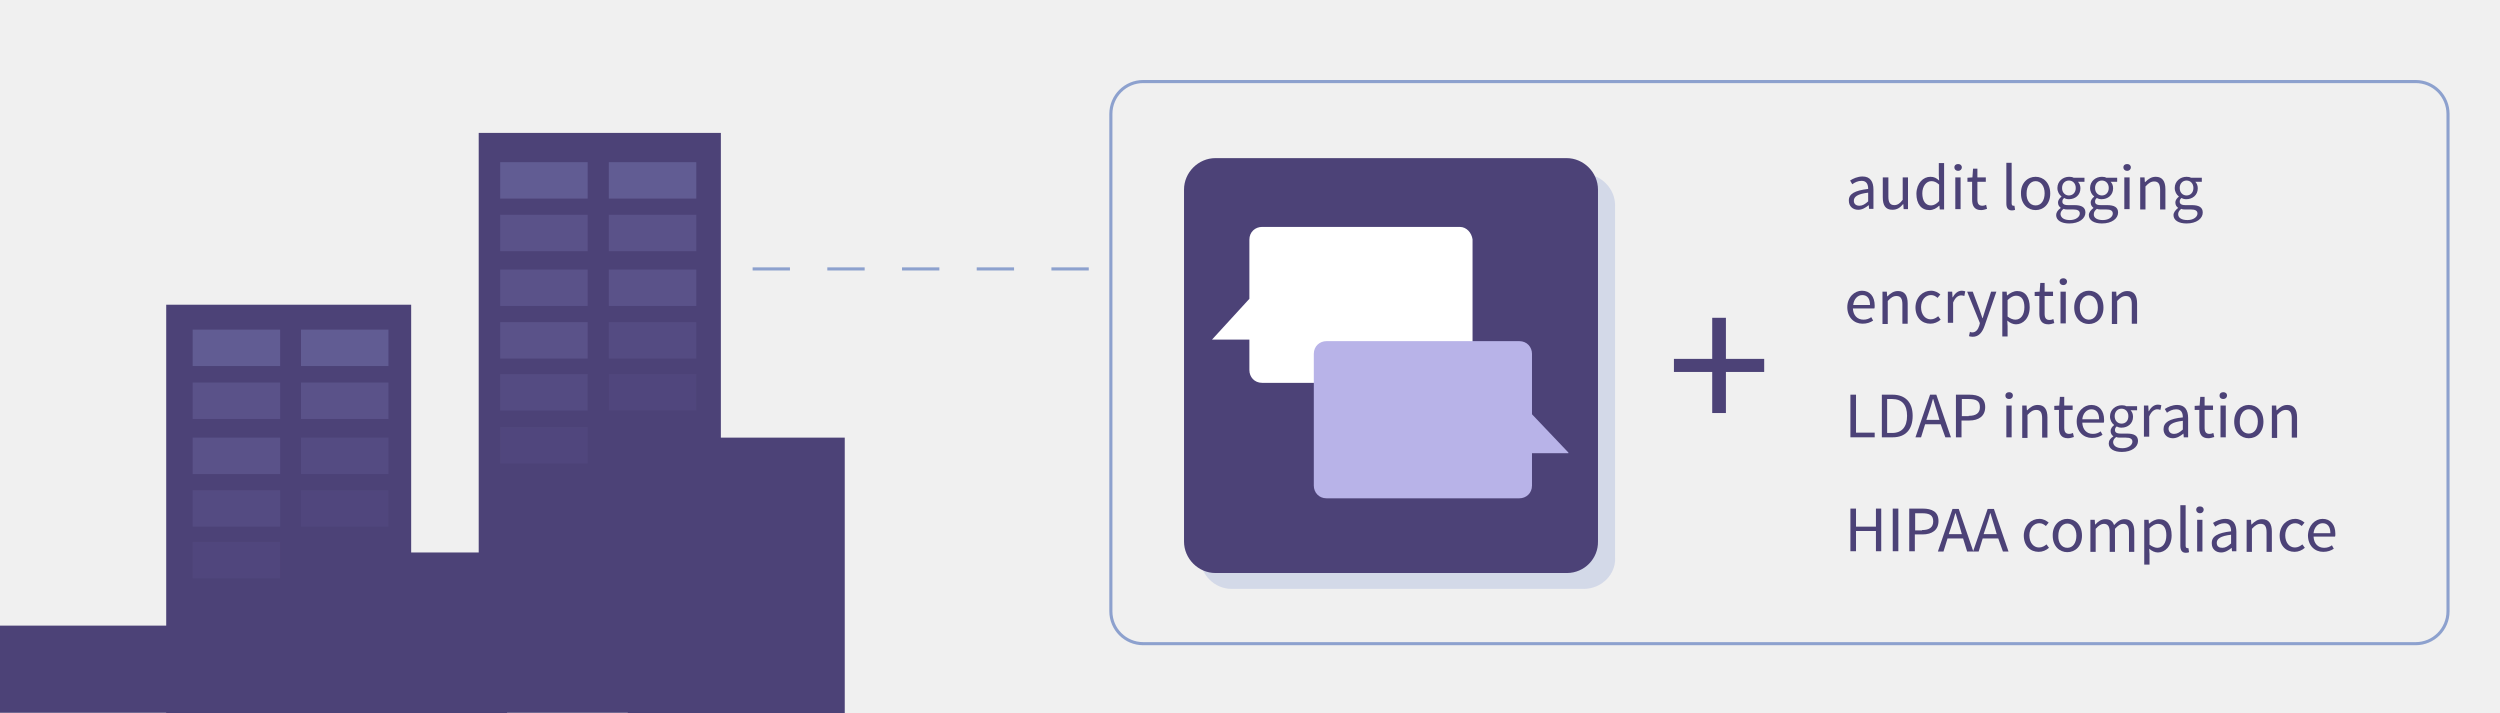
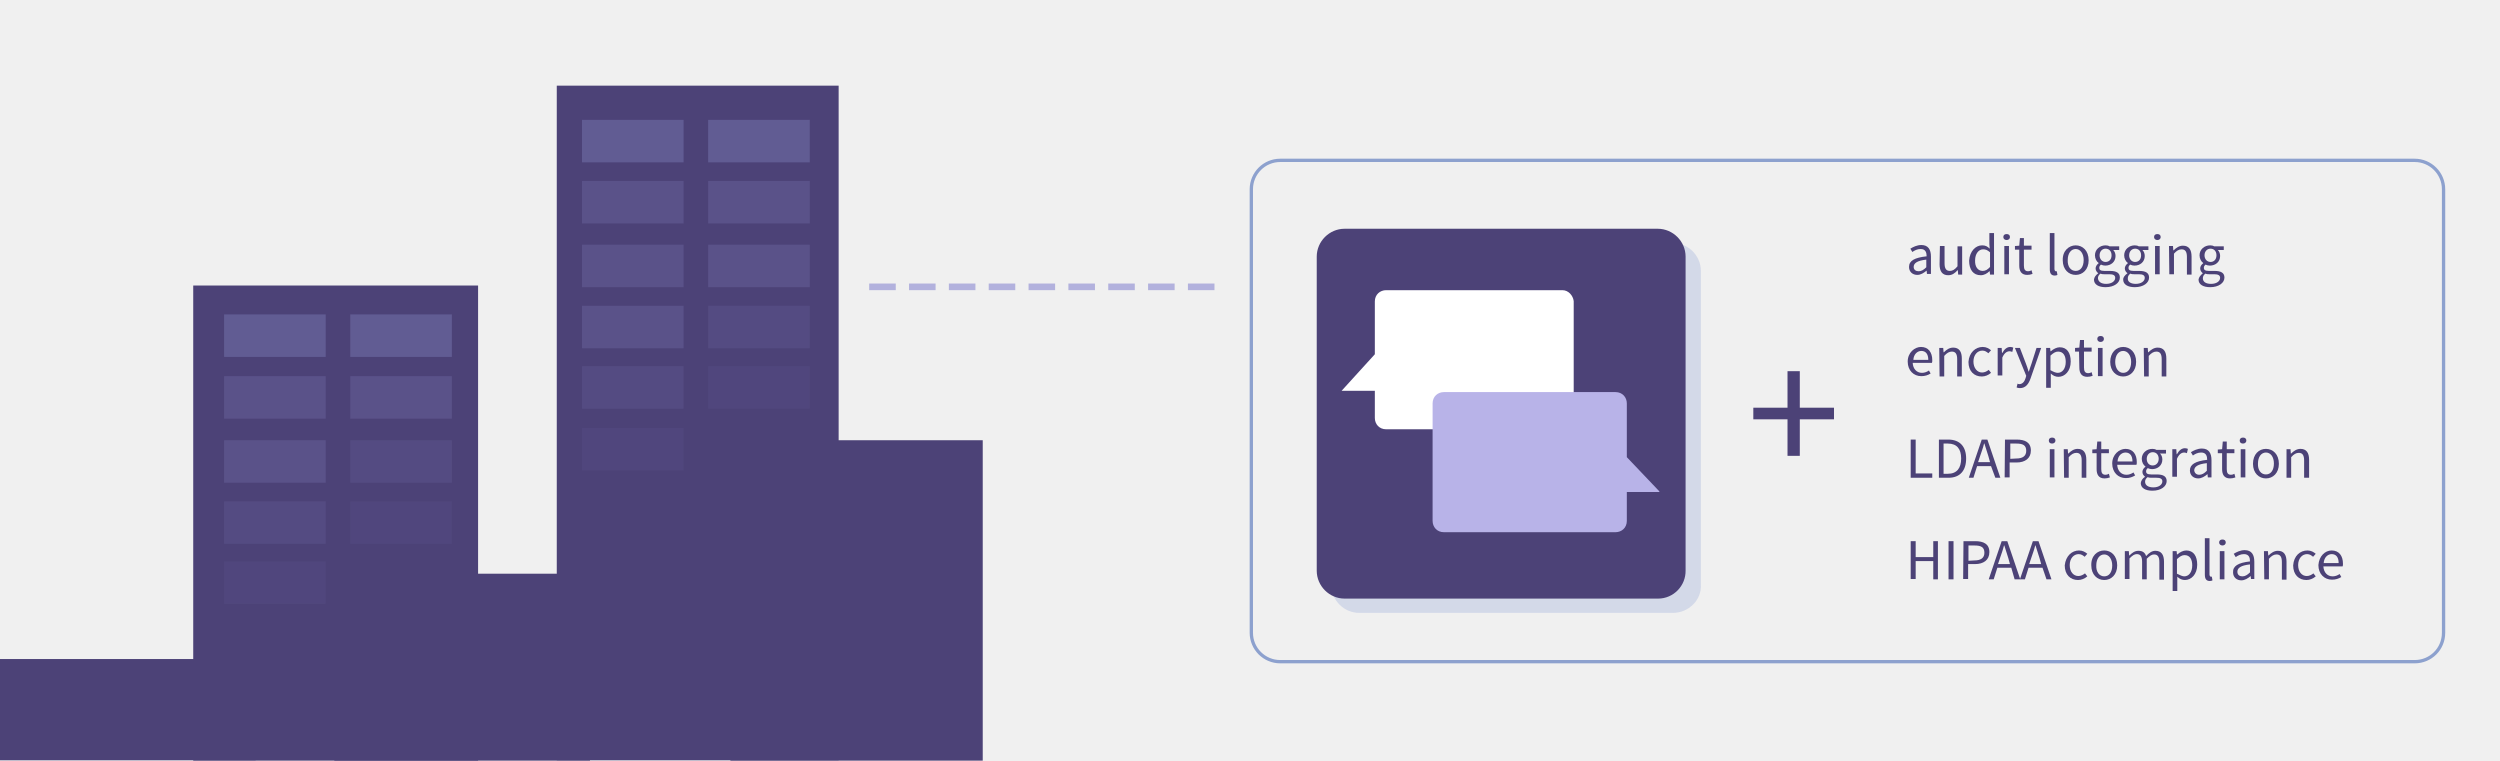
- <svg xmlns="http://www.w3.org/2000/svg" version="1.1" id="Layer_1" x="0px" y="0px" viewBox="0 0 803.2 229" style="enable-background:new 0 0 803.2 229;" xml:space="preserve">
+ <svg xmlns="http://www.w3.org/2000/svg" version="1.1" id="Layer_1" x="0px" y="0px" viewBox="0 0 753 229" style="enable-background:new 0 0 753 229;" xml:space="preserve">
  <style type="text/css">
	.st0{fill:none;stroke:#8DA1CE;stroke-miterlimit:10;}
	.st1{fill:#4C4277;}
	.st2{fill:#615C93;}
	.st3{fill:#5A5289;}
	.st4{opacity:0.6;fill:#5A5289;enable-background:new    ;}
	.st5{opacity:0.3;fill:#5A5289;enable-background:new    ;}
- 	.st6{fill:none;stroke:#8DA1CE;stroke-miterlimit:10;stroke-dasharray:12,12;}
+ 	.st6{fill:none;stroke:#B2B1DD;stroke-width:2;stroke-linecap:square;stroke-miterlimit:10;stroke-dasharray:6;}
	.st7{opacity:0.4;fill:#A8B6DD;enable-background:new    ;}
	.st8{fill:#FFFFFF;}
	.st9{fill:#B8B3E8;}
</style>
-   <path class="st0" d="M776.1,206.8H367.3c-5.8,0-10.4-4.7-10.4-10.4V36.6c0-5.8,4.7-10.4,10.4-10.4h408.8c5.8,0,10.4,4.7,10.4,10.4  v159.8C786.5,202.2,781.8,206.8,776.1,206.8z" />
-   <rect x="92.3" y="177.5" class="st1" width="70.6" height="51.6" />
-   <rect y="201" class="st1" width="70.6" height="28" />
-   <rect x="53.4" y="97.9" class="st1" width="78.7" height="131.2" />
-   <rect x="153.8" y="42.7" class="st1" width="77.8" height="186.3" />
-   <rect x="201.7" y="140.6" class="st1" width="69.7" height="88.5" />
-   <rect x="160.7" y="52.1" class="st2" width="28.1" height="11.7" />
-   <rect x="195.6" y="52.1" class="st2" width="28.1" height="11.7" />
-   <rect x="160.7" y="69" class="st3" width="28.1" height="11.7" />
-   <rect x="195.6" y="69" class="st3" width="28.1" height="11.7" />
-   <rect x="61.9" y="105.9" class="st2" width="28.1" height="11.7" />
-   <rect x="96.7" y="105.9" class="st2" width="28.1" height="11.7" />
-   <rect x="61.9" y="122.9" class="st3" width="28.1" height="11.7" />
-   <rect x="96.7" y="122.9" class="st3" width="28.1" height="11.7" />
-   <rect x="61.9" y="140.6" class="st3" width="28.1" height="11.7" />
-   <rect x="96.7" y="140.6" class="st4" width="28.1" height="11.7" />
-   <rect x="96.7" y="157.5" class="st5" width="28.1" height="11.7" />
-   <rect x="61.9" y="157.5" class="st4" width="28.1" height="11.7" />
-   <rect x="61.9" y="174.1" class="st5" width="28.1" height="11.7" />
-   <rect x="160.7" y="86.6" class="st3" width="28.1" height="11.7" />
-   <rect x="195.6" y="86.6" class="st3" width="28.1" height="11.7" />
-   <rect x="160.7" y="103.5" class="st3" width="28.1" height="11.7" />
-   <rect x="195.6" y="103.5" class="st4" width="28.1" height="11.7" />
-   <rect x="195.6" y="120.2" class="st5" width="28.1" height="11.7" />
-   <rect x="160.7" y="120.2" class="st4" width="28.1" height="11.7" />
-   <rect x="160.7" y="137.2" class="st5" width="28.1" height="11.7" />
-   <line class="st6" x1="241.8" y1="86.4" x2="359" y2="86.4" />
-   <path class="st7" d="M508.8,189.2H395.7c-5.5,0-10.1-4.6-10.1-10.1V66c0-5.5,4.6-10.1,10.1-10.1h113.1c5.5,0,10.1,4.6,10.1,10.1  v113.1C519.2,184.6,514.5,189.2,508.8,189.2z" />
-   <path class="st1" d="M503.4,184.1H390.5c-5.5,0-10.1-4.6-10.1-10.1V60.9c0-5.5,4.6-10.1,10.1-10.1h112.8c5.5,0,10.1,4.6,10.1,10.1  V174C513.5,179.4,509.1,184.1,503.4,184.1z" />
+   <path class="st0" d="M727.3,199.3H385.6c-4.8,0-8.7-3.9-8.7-8.7V57c0-4.8,3.9-8.7,8.7-8.7h341.7c4.8,0,8.7,3.9,8.7,8.7v133.6  C736,195.5,732.1,199.3,727.3,199.3z" />
+   <rect x="100.7" y="172.8" class="st1" width="77" height="56.3" />
+   <rect y="198.5" class="st1" width="77" height="30.5" />
+   <rect x="58.2" y="86" class="st1" width="85.8" height="143.1" />
+   <rect x="167.7" y="25.8" class="st1" width="84.9" height="203.2" />
+   <rect x="220" y="132.6" class="st1" width="76" height="96.5" />
+   <rect x="175.3" y="36.1" class="st2" width="30.6" height="12.8" />
+   <rect x="213.3" y="36.1" class="st2" width="30.6" height="12.8" />
+   <rect x="175.3" y="54.5" class="st3" width="30.6" height="12.8" />
+   <rect x="213.3" y="54.5" class="st3" width="30.6" height="12.8" />
+   <rect x="67.5" y="94.7" class="st2" width="30.6" height="12.8" />
+   <rect x="105.5" y="94.7" class="st2" width="30.6" height="12.8" />
+   <rect x="67.5" y="113.3" class="st3" width="30.6" height="12.8" />
+   <rect x="105.5" y="113.3" class="st3" width="30.6" height="12.8" />
+   <rect x="67.5" y="132.6" class="st3" width="30.6" height="12.8" />
+   <rect x="105.5" y="132.6" class="st4" width="30.6" height="12.8" />
+   <rect x="105.5" y="151" class="st5" width="30.6" height="12.8" />
+   <rect x="67.5" y="151" class="st4" width="30.6" height="12.8" />
+   <rect x="67.5" y="169.1" class="st5" width="30.6" height="12.8" />
+   <rect x="175.3" y="73.7" class="st3" width="30.6" height="12.8" />
+   <rect x="213.3" y="73.7" class="st3" width="30.6" height="12.8" />
+   <rect x="175.3" y="92.1" class="st3" width="30.6" height="12.8" />
+   <rect x="213.3" y="92.1" class="st4" width="30.6" height="12.8" />
+   <rect x="213.3" y="110.3" class="st5" width="30.6" height="12.8" />
+   <rect x="175.3" y="110.3" class="st4" width="30.6" height="12.8" />
+   <rect x="175.3" y="128.9" class="st5" width="30.6" height="12.8" />
+   <line class="st6" x1="262.8" y1="86.4" x2="365.7" y2="86.4" />
+   <path class="st7" d="M503.9,184.6h-94.5c-4.6,0-8.4-3.8-8.4-8.4V81.6c0-4.6,3.8-8.4,8.4-8.4h94.5c4.6,0,8.4,3.8,8.4,8.4v94.5  C512.6,180.7,508.6,184.6,503.9,184.6z" />
+   <path class="st1" d="M499.4,180.3H405c-4.6,0-8.4-3.8-8.4-8.4V77.3c0-4.6,3.8-8.4,8.4-8.4h94.3c4.6,0,8.4,3.8,8.4,8.4v94.5  C507.8,176.4,504.1,180.3,499.4,180.3z" />
  <g>
-     <path class="st8" d="M469,72.9h-63.5c-2.2,0-4.1,1.6-4.1,4.1V96l-12,13.1h12v9.8c0,2.2,1.6,4.1,4.1,4.1H469c2.2,0,4.1-1.6,4.1-4.1   v-42C472.8,74.8,471.2,72.9,469,72.9z" />
-     <path class="st9" d="M503.9,145.4l-11.7-12.3v-19.4c0-2.2-1.6-4.1-4.1-4.1h-61.9c-2.2,0-4.1,1.6-4.1,4.1V156c0,2.2,1.6,4.1,4.1,4.1   h61.9c2.2,0,4.1-1.6,4.1-4.1v-10.4h11.7V145.4z" />
+     <path class="st8" d="M470.6,87.4h-53.1c-1.8,0-3.4,1.3-3.4,3.4v15.9l-10,11h10v8.2c0,1.8,1.3,3.4,3.4,3.4h53.1   c1.8,0,3.4-1.3,3.4-3.4V90.7C473.8,89,472.4,87.4,470.6,87.4z" />
+     <path class="st9" d="M499.8,148l-9.8-10.3v-16.2c0-1.8-1.3-3.4-3.4-3.4h-51.7c-1.8,0-3.4,1.3-3.4,3.4v35.4c0,1.8,1.3,3.4,3.4,3.4   h51.7c1.8,0,3.4-1.3,3.4-3.4v-8.7h9.8V148z" />
  </g>
  <g>
-     <path class="st1" d="M550.1,119.5h-12.3v-4.2h12.3v-13.2h4.4v13.2h12.3v4.2h-12.3v13.2h-4.4V119.5z" />
+     <path class="st1" d="M538.4,126.3h-10.3v-3.5h10.3v-11h3.7v11h10.3v3.5h-10.3v11h-3.7V126.3z" />
  </g>
  <g>
-     <path class="st1" d="M600.2,60.7c0-1.3-0.4-2.6-2.1-2.6c-1.2,0-2.2,0.5-3,1.1l-0.7-1.2c0.9-0.6,2.4-1.3,4-1.3   c2.5,0,3.5,1.7,3.5,4.2v6.2h-1.4l-0.1-1.2h0c-1,0.8-2.1,1.5-3.4,1.5c-1.7,0-3-1.1-3-2.9C593.9,62.3,595.9,61.2,600.2,60.7z    M597.4,66.1c1,0,1.8-0.5,2.8-1.4v-2.8c-3.4,0.4-4.6,1.3-4.6,2.6C595.6,65.6,596.4,66.1,597.4,66.1z" />
-     <path class="st1" d="M605,57h1.7v6.2c0,1.9,0.6,2.7,1.9,2.7c1,0,1.8-0.5,2.7-1.7V57h1.7v10.2h-1.4l-0.1-1.6h-0.1   c-0.9,1.1-1.9,1.8-3.4,1.8c-2.2,0-3.1-1.4-3.1-4V57z" />
-     <path class="st1" d="M620.2,56.8c1.2,0,1.9,0.4,2.8,1.2l-0.1-1.7v-3.9h1.7v14.9h-1.4l-0.1-1.2h-0.1c-0.8,0.8-1.9,1.4-3.1,1.4   c-2.6,0-4.2-1.9-4.2-5.3C615.8,58.8,617.9,56.8,620.2,56.8z M620.4,66c0.9,0,1.8-0.5,2.6-1.4v-5.3c-0.9-0.8-1.6-1.1-2.5-1.1   c-1.6,0-2.9,1.6-2.9,3.9C617.6,64.5,618.6,66,620.4,66z" />
-     <path class="st1" d="M627.9,53.8c0-0.7,0.5-1.1,1.2-1.1c0.7,0,1.2,0.4,1.2,1.1c0,0.6-0.5,1.1-1.2,1.1   C628.4,54.9,627.9,54.4,627.9,53.8z M628.2,57h1.7v10.2h-1.7V57z" />
-     <path class="st1" d="M633.6,58.4h-1.5v-1.3l1.6-0.1l0.2-2.8h1.4V57h2.7v1.4h-2.7v5.7c0,1.3,0.4,2,1.6,2c0.4,0,0.8-0.1,1.2-0.3   l0.3,1.3c-0.6,0.2-1.3,0.4-1.9,0.4c-2.2,0-2.9-1.4-2.9-3.4V58.4z" />
-     <path class="st1" d="M644.6,52.3h1.7v13c0,0.5,0.2,0.8,0.5,0.8c0.1,0,0.2,0,0.4,0l0.2,1.3c-0.2,0.1-0.5,0.2-1,0.2   c-1.3,0-1.8-0.8-1.8-2.3V52.3z" />
-     <path class="st1" d="M654,56.8c2.5,0,4.7,1.9,4.7,5.4c0,3.4-2.2,5.3-4.7,5.3c-2.5,0-4.7-1.9-4.7-5.3   C649.2,58.7,651.5,56.8,654,56.8z M654,66c1.8,0,2.9-1.6,2.9-3.9c0-2.3-1.2-3.9-2.9-3.9c-1.7,0-2.9,1.6-2.9,3.9   C651,64.4,652.2,66,654,66z" />
-     <path class="st1" d="M662.1,66.8L662.1,66.8c-0.5-0.4-0.9-0.9-0.9-1.7c0-0.9,0.6-1.5,1.1-1.9v-0.1c-0.7-0.5-1.3-1.5-1.3-2.7   c0-2.2,1.8-3.6,3.8-3.6c0.6,0,1.1,0.1,1.4,0.3h3.5v1.3h-2.1c0.5,0.5,0.8,1.2,0.8,2.1c0,2.2-1.7,3.5-3.7,3.5c-0.5,0-1.1-0.1-1.5-0.4   c-0.4,0.3-0.6,0.6-0.6,1.2c0,0.6,0.4,1.1,1.8,1.1h2c2.4,0,3.6,0.7,3.6,2.4c0,1.9-2,3.5-5.2,3.5c-2.5,0-4.2-1-4.2-2.7   C660.6,68.3,661.1,67.5,662.1,66.8z M665,70.7c1.9,0,3.2-1,3.2-2.1c0-0.9-0.7-1.3-2.1-1.3h-1.8c-0.4,0-0.9,0-1.3-0.2   c-0.7,0.5-1,1.1-1,1.7C662.1,70,663.2,70.7,665,70.7z M666.9,60.4c0-1.5-1-2.4-2.2-2.4c-1.2,0-2.2,0.9-2.2,2.4c0,1.5,1,2.4,2.2,2.4   S666.9,61.9,666.9,60.4z" />
-     <path class="st1" d="M672.6,66.8L672.6,66.8c-0.5-0.4-0.9-0.9-0.9-1.7c0-0.9,0.6-1.5,1.1-1.9v-0.1c-0.7-0.5-1.3-1.5-1.3-2.7   c0-2.2,1.8-3.6,3.8-3.6c0.6,0,1.1,0.1,1.4,0.3h3.5v1.3h-2.1c0.5,0.5,0.8,1.2,0.8,2.1c0,2.2-1.7,3.5-3.7,3.5c-0.5,0-1.1-0.1-1.5-0.4   c-0.4,0.3-0.6,0.6-0.6,1.2c0,0.6,0.4,1.1,1.8,1.1h2c2.4,0,3.6,0.7,3.6,2.4c0,1.9-2,3.5-5.2,3.5c-2.5,0-4.2-1-4.2-2.7   C671.1,68.3,671.7,67.5,672.6,66.8z M675.6,70.7c1.9,0,3.2-1,3.2-2.1c0-0.9-0.7-1.3-2.1-1.3H675c-0.4,0-0.9,0-1.3-0.2   c-0.7,0.5-1,1.1-1,1.7C672.6,70,673.8,70.7,675.6,70.7z M677.5,60.4c0-1.5-1-2.4-2.2-2.4c-1.2,0-2.2,0.9-2.2,2.4   c0,1.5,1,2.4,2.2,2.4S677.5,61.9,677.5,60.4z" />
-     <path class="st1" d="M682.2,53.8c0-0.7,0.5-1.1,1.2-1.1c0.7,0,1.2,0.4,1.2,1.1c0,0.6-0.5,1.1-1.2,1.1   C682.7,54.9,682.2,54.4,682.2,53.8z M682.5,57h1.7v10.2h-1.7V57z" />
-     <path class="st1" d="M687.6,57h1.4l0.1,1.5h0.1c1-1,2-1.7,3.4-1.7c2.1,0,3.1,1.4,3.1,4v6.5h-1.7V61c0-1.9-0.6-2.7-1.9-2.7   c-1,0-1.8,0.5-2.8,1.6v7.4h-1.7V57z" />
-     <path class="st1" d="M699.8,66.8L699.8,66.8c-0.5-0.4-0.9-0.9-0.9-1.7c0-0.9,0.6-1.5,1.1-1.9v-0.1c-0.7-0.5-1.3-1.5-1.3-2.7   c0-2.2,1.8-3.6,3.8-3.6c0.6,0,1.1,0.1,1.4,0.3h3.5v1.3h-2.1c0.5,0.5,0.8,1.2,0.8,2.1c0,2.2-1.7,3.5-3.7,3.5c-0.5,0-1.1-0.1-1.5-0.4   c-0.4,0.3-0.6,0.6-0.6,1.2c0,0.6,0.4,1.1,1.8,1.1h2c2.4,0,3.6,0.7,3.6,2.4c0,1.9-2,3.5-5.2,3.5c-2.5,0-4.2-1-4.2-2.7   C698.3,68.3,698.9,67.5,699.8,66.8z M702.8,70.7c1.9,0,3.2-1,3.2-2.1c0-0.9-0.7-1.3-2.1-1.3h-1.8c-0.4,0-0.9,0-1.3-0.2   c-0.7,0.5-1,1.1-1,1.7C699.8,70,700.9,70.7,702.8,70.7z M704.7,60.4c0-1.5-1-2.4-2.2-2.4c-1.2,0-2.2,0.9-2.2,2.4   c0,1.5,1,2.4,2.2,2.4C703.7,62.8,704.7,61.9,704.7,60.4z" />
-     <path class="st1" d="M598.2,93.4c2.6,0,4.1,1.9,4.1,4.8c0,0.4,0,0.7-0.1,0.9h-6.9c0.1,2.2,1.4,3.6,3.4,3.6c1,0,1.8-0.3,2.5-0.8   l0.6,1.1c-0.9,0.6-2,1-3.4,1c-2.7,0-4.9-2-4.9-5.3S595.9,93.4,598.2,93.4z M600.8,98c0-2.1-0.9-3.2-2.5-3.2c-1.4,0-2.7,1.2-2.9,3.2   H600.8z" />
-     <path class="st1" d="M604.8,93.7h1.4l0.1,1.5h0.1c1-1,2-1.7,3.4-1.7c2.1,0,3.1,1.4,3.1,4v6.5h-1.7v-6.2c0-1.9-0.6-2.7-1.9-2.7   c-1,0-1.8,0.5-2.8,1.6v7.4h-1.7V93.7z" />
-     <path class="st1" d="M620.4,93.4c1.3,0,2.3,0.6,3,1.2l-0.9,1.1c-0.6-0.5-1.2-0.9-2.1-0.9c-1.8,0-3.2,1.6-3.2,3.9   c0,2.3,1.3,3.9,3.1,3.9c1,0,1.8-0.5,2.4-1l0.8,1.1c-0.9,0.8-2.1,1.3-3.3,1.3c-2.7,0-4.8-1.9-4.8-5.3   C615.5,95.4,617.8,93.4,620.4,93.4z" />
-     <path class="st1" d="M625.8,93.7h1.4l0.1,1.8h0.1c0.7-1.3,1.7-2.1,2.9-2.1c0.4,0,0.8,0.1,1.1,0.2l-0.3,1.5c-0.3-0.1-0.6-0.2-1-0.2   c-0.9,0-1.9,0.6-2.6,2.3v6.5h-1.7V93.7z" />
-     <path class="st1" d="M633.6,106.8c1.2,0,1.9-0.9,2.3-2.2l0.2-0.8L632,93.7h1.8l2.1,5.6c0.3,0.9,0.7,1.9,1,2.9h0.1   c0.3-0.9,0.6-2,0.9-2.9l1.8-5.6h1.7l-3.8,11c-0.7,2-1.8,3.5-3.8,3.5c-0.5,0-0.9-0.1-1.2-0.2l0.3-1.4   C633,106.7,633.3,106.8,633.6,106.8z" />
-     <path class="st1" d="M645,104.7v3.4h-1.7V93.7h1.4l0.1,1.2h0.1c0.9-0.8,2.1-1.4,3.2-1.4c2.6,0,4,2,4,5.2c0,3.5-2.1,5.5-4.4,5.5   c-0.9,0-1.9-0.4-2.8-1.2L645,104.7z M647.5,102.7c1.7,0,2.9-1.5,2.9-4c0-2.2-0.8-3.7-2.7-3.7c-0.9,0-1.7,0.5-2.7,1.4v5.3   C645.9,102.4,646.8,102.7,647.5,102.7z" />
-     <path class="st1" d="M655.2,95.1h-1.5v-1.3l1.6-0.1l0.2-2.8h1.4v2.8h2.7v1.4h-2.7v5.7c0,1.3,0.4,2,1.6,2c0.4,0,0.8-0.1,1.2-0.3   l0.3,1.3c-0.6,0.2-1.3,0.4-1.9,0.4c-2.2,0-2.9-1.4-2.9-3.4V95.1z" />
-     <path class="st1" d="M661.7,90.5c0-0.7,0.5-1.1,1.2-1.1c0.7,0,1.2,0.4,1.2,1.1c0,0.6-0.5,1.1-1.2,1.1   C662.2,91.6,661.7,91.1,661.7,90.5z M662,93.7h1.7v10.2H662V93.7z" />
-     <path class="st1" d="M671.1,93.4c2.5,0,4.7,1.9,4.7,5.4c0,3.4-2.2,5.3-4.7,5.3c-2.5,0-4.7-1.9-4.7-5.3   C666.4,95.4,668.6,93.4,671.1,93.4z M671.1,102.7c1.8,0,2.9-1.6,2.9-3.9c0-2.3-1.2-3.9-2.9-3.9c-1.7,0-2.9,1.6-2.9,3.9   C668.2,101.1,669.4,102.7,671.1,102.7z" />
-     <path class="st1" d="M678.5,93.7h1.4l0.1,1.5h0.1c1-1,2-1.7,3.4-1.7c2.1,0,3.1,1.4,3.1,4v6.5h-1.7v-6.2c0-1.9-0.6-2.7-1.9-2.7   c-1,0-1.8,0.5-2.8,1.6v7.4h-1.7V93.7z" />
-     <path class="st1" d="M594.5,126.8h1.8V139h6v1.5h-7.8V126.8z" />
-     <path class="st1" d="M604.6,126.8h3.4c4.2,0,6.5,2.5,6.5,6.8c0,4.4-2.3,6.9-6.4,6.9h-3.5V126.8z M607.9,139.1c3.2,0,4.8-2,4.8-5.5   c0-3.5-1.6-5.4-4.8-5.4h-1.6v10.9H607.9z" />
-     <path class="st1" d="M623.5,136.3h-5l-1.3,4.2h-1.8l4.7-13.7h2l4.7,13.7h-1.8L623.5,136.3z M623.1,134.9l-0.6-2.1   c-0.5-1.5-0.9-3-1.4-4.6H621c-0.4,1.6-0.9,3.1-1.4,4.6l-0.7,2.1H623.1z" />
-     <path class="st1" d="M628.5,126.8h4.2c3,0,5.1,1,5.1,4c0,2.9-2.1,4.3-5.1,4.3h-2.5v5.4h-1.8V126.8z M632.5,133.6   c2.4,0,3.6-0.9,3.6-2.8c0-2-1.2-2.6-3.6-2.6h-2.2v5.5H632.5z" />
-     <path class="st1" d="M644.3,127.1c0-0.7,0.5-1.1,1.2-1.1c0.7,0,1.2,0.4,1.2,1.1c0,0.6-0.5,1.1-1.2,1.1   C644.8,128.2,644.3,127.8,644.3,127.1z M644.6,130.3h1.7v10.2h-1.7V130.3z" />
-     <path class="st1" d="M649.7,130.3h1.4l0.1,1.5h0.1c1-1,2-1.7,3.4-1.7c2.1,0,3.1,1.4,3.1,4v6.5h-1.7v-6.2c0-1.9-0.6-2.7-1.9-2.7   c-1,0-1.8,0.5-2.8,1.6v7.4h-1.7V130.3z" />
-     <path class="st1" d="M661.5,131.7H660v-1.3l1.6-0.1l0.2-2.8h1.4v2.8h2.7v1.4h-2.7v5.7c0,1.3,0.4,2,1.6,2c0.4,0,0.8-0.1,1.2-0.3   l0.3,1.3c-0.6,0.2-1.3,0.4-1.9,0.4c-2.2,0-2.9-1.4-2.9-3.4V131.7z" />
-     <path class="st1" d="M671.9,130.1c2.6,0,4.1,1.9,4.1,4.8c0,0.4,0,0.7-0.1,0.9H669c0.1,2.2,1.4,3.6,3.4,3.6c1,0,1.8-0.3,2.5-0.8   l0.6,1.1c-0.9,0.6-2,1-3.4,1c-2.7,0-4.9-2-4.9-5.3S669.6,130.1,671.9,130.1z M674.4,134.7c0-2.1-0.9-3.2-2.5-3.2   c-1.4,0-2.7,1.2-2.9,3.2H674.4z" />
-     <path class="st1" d="M679,140.2L679,140.2c-0.5-0.4-0.9-0.9-0.9-1.7c0-0.9,0.6-1.5,1.1-1.9v-0.1c-0.7-0.5-1.3-1.5-1.3-2.7   c0-2.2,1.8-3.6,3.8-3.6c0.6,0,1.1,0.1,1.4,0.3h3.5v1.3h-2.1c0.5,0.5,0.8,1.2,0.8,2.1c0,2.2-1.7,3.5-3.7,3.5c-0.5,0-1.1-0.1-1.5-0.4   c-0.4,0.3-0.6,0.6-0.6,1.2c0,0.6,0.4,1.1,1.8,1.1h2c2.4,0,3.6,0.7,3.6,2.4c0,1.9-2,3.5-5.2,3.5c-2.5,0-4.2-1-4.2-2.7   C677.5,141.6,678,140.8,679,140.2z M681.9,144c1.9,0,3.2-1,3.2-2.1c0-0.9-0.7-1.3-2.1-1.3h-1.8c-0.4,0-0.9,0-1.3-0.2   c-0.7,0.5-1,1.1-1,1.7C679,143.3,680.1,144,681.9,144z M683.8,133.7c0-1.5-1-2.4-2.2-2.4c-1.2,0-2.2,0.9-2.2,2.4s1,2.4,2.2,2.4   C682.9,136.1,683.8,135.2,683.8,133.7z" />
-     <path class="st1" d="M688.8,130.3h1.4l0.1,1.8h0.1c0.7-1.3,1.7-2.1,2.9-2.1c0.4,0,0.8,0.1,1.1,0.2l-0.3,1.5c-0.3-0.1-0.6-0.2-1-0.2   c-0.9,0-1.9,0.6-2.6,2.3v6.5h-1.7V130.3z" />
-     <path class="st1" d="M701.3,134.1c0-1.3-0.4-2.6-2.1-2.6c-1.2,0-2.2,0.5-3,1.1l-0.7-1.2c0.9-0.6,2.4-1.3,4-1.3   c2.5,0,3.5,1.7,3.5,4.2v6.2h-1.4l-0.1-1.2h0c-1,0.8-2.1,1.5-3.4,1.5c-1.7,0-3-1.1-3-2.9C695.1,135.7,697,134.5,701.3,134.1z    M698.5,139.4c1,0,1.8-0.5,2.8-1.4v-2.8c-3.4,0.4-4.6,1.3-4.6,2.6C696.8,138.9,697.5,139.4,698.5,139.4z" />
-     <path class="st1" d="M706.6,131.7h-1.5v-1.3l1.6-0.1l0.2-2.8h1.4v2.8h2.7v1.4h-2.7v5.7c0,1.3,0.4,2,1.6,2c0.4,0,0.8-0.1,1.2-0.3   l0.3,1.3c-0.6,0.2-1.3,0.4-1.9,0.4c-2.2,0-2.9-1.4-2.9-3.4V131.7z" />
-     <path class="st1" d="M713.1,127.1c0-0.7,0.5-1.1,1.2-1.1c0.7,0,1.2,0.4,1.2,1.1c0,0.6-0.5,1.1-1.2,1.1   C713.6,128.2,713.1,127.8,713.1,127.1z M713.4,130.3h1.7v10.2h-1.7V130.3z" />
-     <path class="st1" d="M722.5,130.1c2.5,0,4.7,1.9,4.7,5.4c0,3.4-2.2,5.3-4.7,5.3c-2.5,0-4.7-1.9-4.7-5.3   C717.8,132,720,130.1,722.5,130.1z M722.5,139.3c1.8,0,2.9-1.6,2.9-3.9c0-2.3-1.2-3.9-2.9-3.9c-1.7,0-2.9,1.6-2.9,3.9   C719.5,137.8,720.7,139.3,722.5,139.3z" />
-     <path class="st1" d="M729.9,130.3h1.4l0.1,1.5h0.1c1-1,2-1.7,3.4-1.7c2.1,0,3.1,1.4,3.1,4v6.5h-1.7v-6.2c0-1.9-0.6-2.7-1.9-2.7   c-1,0-1.8,0.5-2.8,1.6v7.4h-1.7V130.3z" />
-     <path class="st1" d="M594.5,163.4h1.8v5.8h6.4v-5.8h1.7v13.7h-1.7v-6.5h-6.4v6.5h-1.8V163.4z" />
-     <path class="st1" d="M608.1,163.4h1.8v13.7h-1.8V163.4z" />
-     <path class="st1" d="M613.5,163.4h4.2c3,0,5.1,1,5.1,4c0,2.9-2.1,4.3-5.1,4.3h-2.5v5.4h-1.8V163.4z M617.5,170.3   c2.4,0,3.6-0.9,3.6-2.8c0-2-1.2-2.6-3.6-2.6h-2.2v5.5H617.5z" />
-     <path class="st1" d="M630.7,173h-5l-1.3,4.2h-1.8l4.7-13.7h2l4.7,13.7H632L630.7,173z M630.3,171.6l-0.6-2.1   c-0.5-1.5-0.9-3-1.4-4.6h-0.1c-0.4,1.6-0.9,3.1-1.4,4.6l-0.7,2.1H630.3z" />
-     <path class="st1" d="M642,173h-5l-1.3,4.2h-1.8l4.7-13.7h2l4.7,13.7h-1.8L642,173z M641.5,171.6l-0.6-2.1c-0.5-1.5-0.9-3-1.4-4.6   h-0.1c-0.4,1.6-0.9,3.1-1.4,4.6l-0.7,2.1H641.5z" />
-     <path class="st1" d="M655.2,166.7c1.3,0,2.3,0.6,3,1.2l-0.9,1.1c-0.6-0.5-1.2-0.9-2.1-0.9c-1.8,0-3.2,1.6-3.2,3.9   c0,2.3,1.3,3.9,3.1,3.9c1,0,1.8-0.5,2.4-1l0.8,1.1c-0.9,0.8-2.1,1.3-3.3,1.3c-2.7,0-4.8-1.9-4.8-5.3   C650.3,168.7,652.6,166.7,655.2,166.7z" />
-     <path class="st1" d="M664.2,166.7c2.5,0,4.7,1.9,4.7,5.4c0,3.4-2.2,5.3-4.7,5.3c-2.5,0-4.7-1.9-4.7-5.3   C659.4,168.7,661.7,166.7,664.2,166.7z M664.2,176c1.8,0,2.9-1.6,2.9-3.9c0-2.3-1.2-3.9-2.9-3.9c-1.7,0-2.9,1.6-2.9,3.9   C661.2,174.4,662.4,176,664.2,176z" />
-     <path class="st1" d="M671.6,167h1.4l0.1,1.5h0.1c0.9-1,1.9-1.7,3.2-1.7c1.6,0,2.4,0.7,2.8,1.9c1.1-1.2,2.1-1.9,3.4-1.9   c2.1,0,3.1,1.4,3.1,4v6.5h-1.7V171c0-1.9-0.6-2.7-1.9-2.7c-0.8,0-1.6,0.5-2.6,1.6v7.4h-1.7V171c0-1.9-0.6-2.7-1.9-2.7   c-0.8,0-1.6,0.5-2.6,1.6v7.4h-1.7V167z" />
-     <path class="st1" d="M690.6,178v3.4h-1.7V167h1.4l0.1,1.2h0.1c0.9-0.8,2.1-1.4,3.2-1.4c2.6,0,4,2,4,5.2c0,3.5-2.1,5.5-4.4,5.5   c-0.9,0-1.9-0.4-2.8-1.2L690.6,178z M693.1,176c1.7,0,2.9-1.5,2.9-4c0-2.2-0.8-3.7-2.7-3.7c-0.9,0-1.7,0.5-2.7,1.4v5.3   C691.6,175.7,692.5,176,693.1,176z" />
-     <path class="st1" d="M700.5,162.3h1.7v13c0,0.5,0.2,0.8,0.5,0.8c0.1,0,0.2,0,0.4,0l0.2,1.3c-0.2,0.1-0.5,0.2-1,0.2   c-1.3,0-1.8-0.8-1.8-2.3V162.3z" />
-     <path class="st1" d="M705.6,163.8c0-0.7,0.5-1.1,1.2-1.1c0.7,0,1.2,0.4,1.2,1.1c0,0.6-0.5,1.1-1.2,1.1   C706.1,164.9,705.6,164.4,705.6,163.8z M705.9,167h1.7v10.2h-1.7V167z" />
-     <path class="st1" d="M716.8,170.7c0-1.3-0.4-2.6-2.1-2.6c-1.2,0-2.2,0.5-3,1.1l-0.7-1.2c0.9-0.6,2.4-1.3,4-1.3   c2.5,0,3.5,1.7,3.5,4.2v6.2h-1.4L717,176h0c-1,0.8-2.1,1.5-3.4,1.5c-1.7,0-3-1.1-3-2.9C710.5,172.3,712.5,171.2,716.8,170.7z    M714,176c1,0,1.8-0.5,2.8-1.4v-2.8c-3.4,0.4-4.6,1.3-4.6,2.6C712.2,175.6,713,176,714,176z" />
-     <path class="st1" d="M721.8,167h1.4l0.1,1.5h0.1c1-1,2-1.7,3.4-1.7c2.1,0,3.1,1.4,3.1,4v6.5h-1.7V171c0-1.9-0.6-2.7-1.9-2.7   c-1,0-1.8,0.5-2.8,1.6v7.4h-1.7V167z" />
-     <path class="st1" d="M737.4,166.7c1.3,0,2.3,0.6,3,1.2l-0.9,1.1c-0.6-0.5-1.2-0.9-2.1-0.9c-1.8,0-3.2,1.6-3.2,3.9   c0,2.3,1.3,3.9,3.1,3.9c1,0,1.8-0.5,2.4-1l0.8,1.1c-0.9,0.8-2.1,1.3-3.3,1.3c-2.7,0-4.8-1.9-4.8-5.3   C732.5,168.7,734.8,166.7,737.4,166.7z" />
-     <path class="st1" d="M746.2,166.7c2.6,0,4.1,1.9,4.1,4.8c0,0.4,0,0.7-0.1,0.9h-6.9c0.1,2.2,1.4,3.6,3.4,3.6c1,0,1.8-0.3,2.5-0.8   l0.6,1.1c-0.9,0.6-2,1-3.4,1c-2.7,0-4.9-2-4.9-5.3C741.6,168.8,743.8,166.7,746.2,166.7z M748.7,171.3c0-2.1-0.9-3.2-2.5-3.2   c-1.4,0-2.7,1.2-2.9,3.2H748.7z" />
+     <path class="st1" d="M580.3,77.2c0-1.1-0.3-2.2-1.8-2.2c-1,0-1.8,0.4-2.5,0.9l-0.6-1c0.8-0.5,2-1.1,3.3-1.1c2.1,0,2.9,1.4,2.9,3.5   v5.2h-1.2l-0.1-1l0,0c-0.8,0.7-1.8,1.3-2.8,1.3c-1.4,0-2.5-0.9-2.5-2.4C575,78.5,576.7,77.6,580.3,77.2z M577.9,81.7   c0.8,0,1.5-0.4,2.3-1.2v-2.3c-2.8,0.3-3.8,1.1-3.8,2.2C576.4,81.3,577.1,81.7,577.9,81.7z" />
+     <path class="st1" d="M584.3,74.1h1.4v5.2c0,1.6,0.5,2.3,1.6,2.3c0.8,0,1.5-0.4,2.3-1.4v-6h1.4v8.5h-1.2l-0.1-1.3h-0.1   c-0.8,0.9-1.6,1.5-2.8,1.5c-1.8,0-2.6-1.2-2.6-3.3L584.3,74.1L584.3,74.1z" />
+     <path class="st1" d="M597,73.9c1,0,1.6,0.3,2.3,1l-0.1-1.4v-3.3h1.4v12.5h-1.2l-0.1-1h-0.1c-0.7,0.7-1.6,1.2-2.6,1.2   c-2.2,0-3.5-1.6-3.5-4.4C593.3,75.6,595.1,73.9,597,73.9z M597.2,81.6c0.8,0,1.5-0.4,2.2-1.2V76c-0.8-0.7-1.3-0.9-2.1-0.9   c-1.3,0-2.4,1.3-2.4,3.3C594.8,80.3,595.7,81.6,597.2,81.6z" />
+     <path class="st1" d="M603.4,71.4c0-0.6,0.4-0.9,1-0.9s1,0.3,1,0.9c0,0.5-0.4,0.9-1,0.9S603.4,71.9,603.4,71.4z M603.7,74.1h1.4v8.5   h-1.4V74.1z" />
+     <path class="st1" d="M608.2,75.2h-1.3v-1.1l1.3-0.1l0.2-2.3h1.2v2.3h2.3v1.2h-2.3V80c0,1.1,0.3,1.7,1.3,1.7c0.3,0,0.7-0.1,1-0.3   l0.3,1.1c-0.5,0.2-1.1,0.3-1.6,0.3c-1.8,0-2.4-1.2-2.4-2.8L608.2,75.2L608.2,75.2z" />
+     <path class="st1" d="M617.4,70.2h1.4V81c0,0.4,0.2,0.7,0.4,0.7c0.1,0,0.2,0,0.3,0l0.2,1.1c-0.2,0.1-0.4,0.2-0.8,0.2   c-1.1,0-1.5-0.7-1.5-1.9L617.4,70.2L617.4,70.2z" />
+     <path class="st1" d="M625.2,73.9c2.1,0,3.9,1.6,3.9,4.5c0,2.8-1.8,4.4-3.9,4.4s-3.9-1.6-3.9-4.4C621.2,75.5,623.2,73.9,625.2,73.9z    M625.2,81.6c1.5,0,2.4-1.3,2.4-3.3c0-1.9-1-3.3-2.4-3.3s-2.4,1.3-2.4,3.3C622.7,80.3,623.7,81.6,625.2,81.6z" />
+     <path class="st1" d="M632,82.3L632,82.3c-0.4-0.3-0.8-0.8-0.8-1.4c0-0.8,0.5-1.3,0.9-1.6v-0.1c-0.6-0.4-1.1-1.3-1.1-2.3   c0-1.8,1.5-3,3.2-3c0.5,0,0.9,0.1,1.2,0.3h2.9v1.1h-1.8c0.4,0.4,0.7,1,0.7,1.8c0,1.8-1.4,2.9-3.1,2.9c-0.4,0-0.9-0.1-1.3-0.3   c-0.3,0.3-0.5,0.5-0.5,1s0.3,0.9,1.5,0.9h1.7c2,0,3,0.6,3,2c0,1.6-1.7,2.9-4.3,2.9c-2.1,0-3.5-0.8-3.5-2.3   C630.8,83.5,631.2,82.9,632,82.3z M634.4,85.5c1.6,0,2.7-0.8,2.7-1.8c0-0.8-0.6-1.1-1.8-1.1h-1.5c-0.3,0-0.8,0-1.1-0.2   c-0.6,0.4-0.8,0.9-0.8,1.4C632,84.9,632.9,85.5,634.4,85.5z M636,76.9c0-1.3-0.8-2-1.8-2c-1,0-1.8,0.8-1.8,2s0.8,2,1.8,2   C635.2,78.9,636,78.2,636,76.9z" />
+     <path class="st1" d="M640.8,82.3L640.8,82.3c-0.4-0.3-0.8-0.8-0.8-1.4c0-0.8,0.5-1.3,0.9-1.6v-0.1c-0.6-0.4-1.1-1.3-1.1-2.3   c0-1.8,1.5-3,3.2-3c0.5,0,0.9,0.1,1.2,0.3h2.9v1.1h-1.8c0.4,0.4,0.7,1,0.7,1.8c0,1.8-1.4,2.9-3.1,2.9c-0.4,0-0.9-0.1-1.3-0.3   c-0.3,0.3-0.5,0.5-0.5,1s0.3,0.9,1.5,0.9h1.7c2,0,3,0.6,3,2c0,1.6-1.7,2.9-4.3,2.9c-2.1,0-3.5-0.8-3.5-2.3   C639.5,83.5,640,82.9,640.8,82.3z M643.3,85.5c1.6,0,2.7-0.8,2.7-1.8c0-0.8-0.6-1.1-1.8-1.1h-1.4c-0.3,0-0.8,0-1.1-0.2   c-0.6,0.4-0.8,0.9-0.8,1.4C640.8,84.9,641.8,85.5,643.3,85.5z M644.9,76.9c0-1.3-0.8-2-1.8-2c-1,0-1.8,0.8-1.8,2s0.8,2,1.8,2   C644.1,78.9,644.9,78.2,644.9,76.9z" />
+     <path class="st1" d="M648.8,71.4c0-0.6,0.4-0.9,1-0.9c0.6,0,1,0.3,1,0.9c0,0.5-0.4,0.9-1,0.9C649.2,72.3,648.8,71.9,648.8,71.4z    M649.1,74.1h1.4v8.5h-1.4V74.1z" />
+     <path class="st1" d="M653.3,74.1h1.2l0.1,1.3h0.1c0.8-0.8,1.7-1.4,2.8-1.4c1.8,0,2.6,1.2,2.6,3.3v5.4h-1.4v-5.3   c0-1.6-0.5-2.3-1.6-2.3c-0.8,0-1.5,0.4-2.3,1.3v6.2h-1.4L653.3,74.1L653.3,74.1z" />
+     <path class="st1" d="M663.5,82.3L663.5,82.3c-0.4-0.3-0.8-0.8-0.8-1.4c0-0.8,0.5-1.3,0.9-1.6v-0.1c-0.6-0.4-1.1-1.3-1.1-2.3   c0-1.8,1.5-3,3.2-3c0.5,0,0.9,0.1,1.2,0.3h2.9v1.1h-1.8c0.4,0.4,0.7,1,0.7,1.8c0,1.8-1.4,2.9-3.1,2.9c-0.4,0-0.9-0.1-1.3-0.3   c-0.3,0.3-0.5,0.5-0.5,1s0.3,0.9,1.5,0.9h1.7c2,0,3,0.6,3,2c0,1.6-1.7,2.9-4.3,2.9c-2.1,0-3.5-0.8-3.5-2.3   C662.3,83.5,662.8,82.9,663.5,82.3z M666,85.5c1.6,0,2.7-0.8,2.7-1.8c0-0.8-0.6-1.1-1.8-1.1h-1.5c-0.3,0-0.8,0-1.1-0.2   c-0.6,0.4-0.8,0.9-0.8,1.4C663.5,84.9,664.4,85.5,666,85.5z M667.6,76.9c0-1.3-0.8-2-1.8-2c-1,0-1.8,0.8-1.8,2s0.8,2,1.8,2   C666.8,78.9,667.6,78.2,667.6,76.9z" />
+     <path class="st1" d="M578.6,104.5c2.2,0,3.4,1.6,3.4,4c0,0.3,0,0.6-0.1,0.8h-5.8c0.1,1.8,1.2,3,2.8,3c0.8,0,1.5-0.3,2.1-0.7   l0.5,0.9c-0.8,0.5-1.7,0.8-2.8,0.8c-2.3,0-4.1-1.7-4.1-4.4S576.7,104.5,578.6,104.5z M580.8,108.4c0-1.8-0.8-2.7-2.1-2.7   c-1.2,0-2.3,1-2.4,2.7H580.8z" />
+     <path class="st1" d="M584.1,104.8h1.2l0.1,1.3h0.1c0.8-0.8,1.7-1.4,2.8-1.4c1.8,0,2.6,1.2,2.6,3.3v5.4h-1.4v-5.2   c0-1.6-0.5-2.3-1.6-2.3c-0.8,0-1.5,0.4-2.3,1.3v6.2h-1.4L584.1,104.8L584.1,104.8z" />
+     <path class="st1" d="M597.2,104.5c1.1,0,1.9,0.5,2.5,1l-0.8,0.9c-0.5-0.4-1-0.8-1.8-0.8c-1.5,0-2.7,1.3-2.7,3.3   c0,1.9,1.1,3.3,2.6,3.3c0.8,0,1.5-0.4,2-0.8l0.7,0.9c-0.8,0.7-1.8,1.1-2.8,1.1c-2.3,0-4-1.6-4-4.4   C593.1,106.2,595,104.5,597.2,104.5z" />
+     <path class="st1" d="M601.7,104.8h1.2l0.1,1.5h0.1c0.6-1.1,1.4-1.8,2.4-1.8c0.3,0,0.7,0.1,0.9,0.2l-0.3,1.3   c-0.3-0.1-0.5-0.2-0.8-0.2c-0.8,0-1.6,0.5-2.2,1.9v5.4h-1.4V104.8z" />
+     <path class="st1" d="M608.2,115.7c1,0,1.6-0.8,1.9-1.8l0.2-0.7l-3.4-8.4h1.5l1.8,4.7c0.3,0.8,0.6,1.6,0.8,2.4h0.1   c0.3-0.8,0.5-1.7,0.8-2.4l1.5-4.7h1.4l-3.2,9.2c-0.6,1.7-1.5,2.9-3.2,2.9c-0.4,0-0.8-0.1-1-0.2l0.3-1.2   C607.7,115.6,607.9,115.7,608.2,115.7z" />
+     <path class="st1" d="M617.7,114v2.8h-1.4v-12h1.2l0.1,1h0.1c0.8-0.7,1.8-1.2,2.7-1.2c2.2,0,3.3,1.7,3.3,4.3c0,2.9-1.8,4.6-3.7,4.6   c-0.8,0-1.6-0.3-2.3-1L617.7,114z M619.8,112.3c1.4,0,2.4-1.3,2.4-3.3c0-1.8-0.7-3.1-2.3-3.1c-0.8,0-1.4,0.4-2.3,1.2v4.4   C618.5,112,619.2,112.3,619.8,112.3z" />
+     <path class="st1" d="M626.2,105.9H625v-1.1l1.3-0.1l0.2-2.3h1.2v2.3h2.3v1.2h-2.3v4.8c0,1.1,0.3,1.7,1.3,1.7c0.3,0,0.7-0.1,1-0.3   l0.3,1.1c-0.5,0.2-1.1,0.3-1.6,0.3c-1.8,0-2.4-1.2-2.4-2.8L626.2,105.9L626.2,105.9z" />
+     <path class="st1" d="M631.7,102.1c0-0.6,0.4-0.9,1-0.9s1,0.3,1,0.9c0,0.5-0.4,0.9-1,0.9S631.7,102.6,631.7,102.1z M631.9,104.8h1.4   v8.5h-1.4V104.8z" />
+     <path class="st1" d="M639.5,104.5c2.1,0,3.9,1.6,3.9,4.5c0,2.8-1.8,4.4-3.9,4.4s-3.9-1.6-3.9-4.4   C635.6,106.2,637.4,104.5,639.5,104.5z M639.5,112.3c1.5,0,2.4-1.3,2.4-3.3c0-1.9-1-3.3-2.4-3.3s-2.4,1.3-2.4,3.3   C637.1,110.9,638.1,112.3,639.5,112.3z" />
+     <path class="st1" d="M645.7,104.8h1.2l0.1,1.3h0.1c0.8-0.8,1.7-1.4,2.8-1.4c1.8,0,2.6,1.2,2.6,3.3v5.4h-1.4v-5.2   c0-1.6-0.5-2.3-1.6-2.3c-0.8,0-1.5,0.4-2.3,1.3v6.2h-1.4L645.7,104.8L645.7,104.8z" />
+     <path class="st1" d="M575.5,132.4h1.5v10.2h5v1.3h-6.5V132.4z" />
+     <path class="st1" d="M584,132.4h2.8c3.5,0,5.4,2.1,5.4,5.7c0,3.7-1.9,5.8-5.3,5.8H584V132.4z M586.7,142.7c2.7,0,4-1.7,4-4.6   s-1.3-4.5-4-4.5h-1.3v9.1H586.7z" />
+     <path class="st1" d="M599.7,140.4h-4.2l-1.1,3.5H593l3.9-11.5h1.7l3.9,11.5H601L599.7,140.4z M599.4,139.2l-0.5-1.8   c-0.4-1.3-0.8-2.5-1.2-3.8h-0.1c-0.3,1.3-0.8,2.6-1.2,3.8l-0.6,1.8H599.4z" />
+     <path class="st1" d="M603.9,132.4h3.5c2.5,0,4.3,0.8,4.3,3.3c0,2.4-1.8,3.6-4.3,3.6h-2.1v4.5h-1.5L603.9,132.4L603.9,132.4z    M607.3,138.1c2,0,3-0.8,3-2.3c0-1.7-1-2.2-3-2.2h-1.8v4.6L607.3,138.1L607.3,138.1z" />
+     <path class="st1" d="M617.1,132.7c0-0.6,0.4-0.9,1-0.9s1,0.3,1,0.9c0,0.5-0.4,0.9-1,0.9S617.1,133.3,617.1,132.7z M617.4,135.3h1.4   v8.5h-1.4V135.3z" />
+     <path class="st1" d="M621.6,135.3h1.2l0.1,1.3h0.1c0.8-0.8,1.7-1.4,2.8-1.4c1.8,0,2.6,1.2,2.6,3.3v5.4H627v-5.2   c0-1.6-0.5-2.3-1.6-2.3c-0.8,0-1.5,0.4-2.3,1.3v6.2h-1.4L621.6,135.3L621.6,135.3z" />
+     <path class="st1" d="M631.5,136.5h-1.3v-1.1l1.3-0.1l0.2-2.3h1.2v2.3h2.3v1.2h-2.3v4.8c0,1.1,0.3,1.7,1.3,1.7c0.3,0,0.7-0.1,1-0.3   l0.3,1.1c-0.5,0.2-1.1,0.3-1.6,0.3c-1.8,0-2.4-1.2-2.4-2.8V136.5L631.5,136.5z" />
+     <path class="st1" d="M640.2,135.2c2.2,0,3.4,1.6,3.4,4c0,0.3,0,0.6-0.1,0.8h-5.8c0.1,1.8,1.2,3,2.8,3c0.8,0,1.5-0.3,2.1-0.7   l0.5,0.9c-0.8,0.5-1.7,0.8-2.8,0.8c-2.3,0-4.1-1.7-4.1-4.4S638.3,135.2,640.2,135.2z M642.3,139c0-1.8-0.8-2.7-2.1-2.7   c-1.2,0-2.3,1-2.4,2.7H642.3z" />
+     <path class="st1" d="M646.1,143.6L646.1,143.6c-0.4-0.3-0.8-0.8-0.8-1.4c0-0.8,0.5-1.3,0.9-1.6v-0.1c-0.6-0.4-1.1-1.3-1.1-2.3   c0-1.8,1.5-3,3.2-3c0.5,0,0.9,0.1,1.2,0.3h2.9v1.1h-1.8c0.4,0.4,0.7,1,0.7,1.8c0,1.8-1.4,2.9-3.1,2.9c-0.4,0-0.9-0.1-1.3-0.3   c-0.3,0.3-0.5,0.5-0.5,1c0,0.5,0.3,0.9,1.5,0.9h1.7c2,0,3,0.6,3,2c0,1.6-1.7,2.9-4.3,2.9c-2.1,0-3.5-0.8-3.5-2.3   C644.9,144.8,645.3,144.1,646.1,143.6z M648.6,146.8c1.6,0,2.7-0.8,2.7-1.8c0-0.8-0.6-1.1-1.8-1.1H648c-0.3,0-0.8,0-1.1-0.2   c-0.6,0.4-0.8,0.9-0.8,1.4C646.1,146.2,647.1,146.8,648.6,146.8z M650.2,138.2c0-1.3-0.8-2-1.8-2c-1,0-1.8,0.8-1.8,2   c0,1.3,0.8,2,1.8,2C649.4,140.2,650.2,139.4,650.2,138.2z" />
+     <path class="st1" d="M654.3,135.3h1.2l0.1,1.5h0.1c0.6-1.1,1.4-1.8,2.4-1.8c0.3,0,0.7,0.1,0.9,0.2l-0.3,1.3   c-0.3-0.1-0.5-0.2-0.8-0.2c-0.8,0-1.6,0.5-2.2,1.9v5.4h-1.4V135.3z" />
+     <path class="st1" d="M664.8,138.5c0-1.1-0.3-2.2-1.8-2.2c-1,0-1.8,0.4-2.5,0.9l-0.6-1c0.8-0.5,2-1.1,3.3-1.1c2.1,0,2.9,1.4,2.9,3.5   v5.2H665l-0.1-1l0,0c-0.8,0.7-1.8,1.3-2.8,1.3c-1.4,0-2.5-0.9-2.5-2.4C659.6,139.9,661.2,138.9,664.8,138.5z M662.4,143   c0.8,0,1.5-0.4,2.3-1.2v-2.3c-2.8,0.3-3.8,1.1-3.8,2.2C661,142.5,661.6,143,662.4,143z" />
+     <path class="st1" d="M669.2,136.5H668v-1.1l1.3-0.1l0.2-2.3h1.2v2.3h2.3v1.2h-2.3v4.8c0,1.1,0.3,1.7,1.3,1.7c0.3,0,0.7-0.1,1-0.3   l0.3,1.1c-0.5,0.2-1.1,0.3-1.6,0.3c-1.8,0-2.4-1.2-2.4-2.8V136.5L669.2,136.5z" />
+     <path class="st1" d="M674.6,132.7c0-0.6,0.4-0.9,1-0.9s1,0.3,1,0.9c0,0.5-0.4,0.9-1,0.9S674.6,133.3,674.6,132.7z M674.9,135.3h1.4   v8.5h-1.4V135.3z" />
+     <path class="st1" d="M682.5,135.2c2.1,0,3.9,1.6,3.9,4.5c0,2.8-1.8,4.4-3.9,4.4s-3.9-1.6-3.9-4.4   C678.6,136.8,680.4,135.2,682.5,135.2z M682.5,142.9c1.5,0,2.4-1.3,2.4-3.3s-1-3.3-2.4-3.3s-2.4,1.3-2.4,3.3   C680,141.6,681,142.9,682.5,142.9z" />
+     <path class="st1" d="M688.7,135.3h1.2l0.1,1.3h0.1c0.8-0.8,1.7-1.4,2.8-1.4c1.8,0,2.6,1.2,2.6,3.3v5.4H694v-5.2   c0-1.6-0.5-2.3-1.6-2.3c-0.8,0-1.5,0.4-2.3,1.3v6.2h-1.4L688.7,135.3L688.7,135.3z" />
+     <path class="st1" d="M575.5,163h1.5v4.8h5.3V163h1.4v11.5h-1.4V169H577v5.4h-1.5V163z" />
+     <path class="st1" d="M586.9,163h1.5v11.5h-1.5V163z" />
+     <path class="st1" d="M591.4,163h3.5c2.5,0,4.3,0.8,4.3,3.3c0,2.4-1.8,3.6-4.3,3.6h-2.1v4.5h-1.5L591.4,163L591.4,163z M594.7,168.8   c2,0,3-0.8,3-2.3c0-1.7-1-2.2-3-2.2h-1.8v4.6L594.7,168.8L594.7,168.8z" />
+     <path class="st1" d="M605.8,171h-4.2l-1.1,3.5H599l3.9-11.5h1.7l3.9,11.5h-1.7L605.8,171z M605.4,169.9l-0.5-1.8   c-0.4-1.3-0.8-2.5-1.2-3.8h-0.1c-0.3,1.3-0.8,2.6-1.2,3.8l-0.6,1.8H605.4z" />
+     <path class="st1" d="M615.2,171H611l-1.1,3.5h-1.5l3.9-11.5h1.7l3.9,11.5h-1.5L615.2,171z M614.8,169.9l-0.5-1.8   c-0.4-1.3-0.8-2.5-1.2-3.8H613c-0.3,1.3-0.8,2.6-1.2,3.8l-0.6,1.8H614.8z" />
+     <path class="st1" d="M626.2,165.8c1.1,0,1.9,0.5,2.5,1l-0.8,0.9c-0.5-0.4-1-0.8-1.8-0.8c-1.5,0-2.7,1.3-2.7,3.3s1.1,3.3,2.6,3.3   c0.8,0,1.5-0.4,2-0.8l0.7,0.9c-0.8,0.7-1.8,1.1-2.8,1.1c-2.3,0-4-1.6-4-4.4C622.2,167.4,624.1,165.8,626.2,165.8z" />
+     <path class="st1" d="M633.8,165.8c2.1,0,3.9,1.6,3.9,4.5c0,2.8-1.8,4.4-3.9,4.4s-3.9-1.6-3.9-4.4   C629.8,167.4,631.7,165.8,633.8,165.8z M633.8,173.6c1.5,0,2.4-1.3,2.4-3.3c0-1.9-1-3.3-2.4-3.3s-2.4,1.3-2.4,3.3   C631.3,172.2,632.3,173.6,633.8,173.6z" />
+     <path class="st1" d="M640,166h1.2l0.1,1.3h0.1c0.8-0.8,1.6-1.4,2.7-1.4c1.3,0,2,0.6,2.3,1.6c0.9-1,1.8-1.6,2.8-1.6   c1.8,0,2.6,1.2,2.6,3.3v5.4h-1.4v-5.3c0-1.6-0.5-2.3-1.6-2.3c-0.7,0-1.3,0.4-2.2,1.3v6.2h-1.4v-5.3c0-1.6-0.5-2.3-1.6-2.3   c-0.7,0-1.3,0.4-2.2,1.3v6.2H640V166L640,166z" />
+     <path class="st1" d="M655.8,175.2v2.8h-1.4v-12h1.2l0.1,1h0.1c0.8-0.7,1.8-1.2,2.7-1.2c2.2,0,3.3,1.7,3.3,4.3   c0,2.9-1.8,4.6-3.7,4.6c-0.8,0-1.6-0.3-2.3-1L655.8,175.2z M657.9,173.6c1.4,0,2.4-1.3,2.4-3.3c0-1.8-0.7-3.1-2.3-3.1   c-0.8,0-1.4,0.4-2.3,1.2v4.4C656.7,173.3,657.4,173.6,657.9,173.6z" />
+     <path class="st1" d="M664.1,162.1h1.4V173c0,0.4,0.2,0.7,0.4,0.7c0.1,0,0.2,0,0.3,0l0.2,1.1c-0.2,0.1-0.4,0.2-0.8,0.2   c-1.1,0-1.5-0.7-1.5-1.9L664.1,162.1L664.1,162.1z" />
+     <path class="st1" d="M668.4,163.4c0-0.6,0.4-0.9,1-0.9c0.6,0,1,0.3,1,0.9c0,0.5-0.4,0.9-1,0.9C668.8,164.3,668.4,163.9,668.4,163.4   z M668.6,166h1.4v8.5h-1.4V166z" />
+     <path class="st1" d="M677.7,169.1c0-1.1-0.3-2.2-1.8-2.2c-1,0-1.8,0.4-2.5,0.9l-0.6-1c0.8-0.5,2-1.1,3.3-1.1c2.1,0,2.9,1.4,2.9,3.5   v5.2H678l-0.1-0.9l0,0c-0.8,0.7-1.8,1.3-2.8,1.3c-1.4,0-2.5-0.9-2.5-2.4C672.5,170.5,674.1,169.5,677.7,169.1z M675.4,173.6   c0.8,0,1.5-0.4,2.3-1.2V170c-2.8,0.3-3.8,1.1-3.8,2.2C673.9,173.2,674.6,173.6,675.4,173.6z" />
+     <path class="st1" d="M681.9,166h1.2l0.1,1.3h0.1c0.8-0.8,1.7-1.4,2.8-1.4c1.8,0,2.6,1.2,2.6,3.3v5.4h-1.4v-5.3   c0-1.6-0.5-2.3-1.6-2.3c-0.8,0-1.5,0.4-2.3,1.3v6.2h-1.4L681.9,166L681.9,166z" />
+     <path class="st1" d="M695,165.8c1.1,0,1.9,0.5,2.5,1l-0.8,0.9c-0.5-0.4-1-0.8-1.8-0.8c-1.5,0-2.7,1.3-2.7,3.3s1.1,3.3,2.6,3.3   c0.8,0,1.5-0.4,2-0.8l0.7,0.9c-0.8,0.7-1.8,1.1-2.8,1.1c-2.3,0-4-1.6-4-4.4C690.9,167.4,692.8,165.8,695,165.8z" />
+     <path class="st1" d="M702.3,165.8c2.2,0,3.4,1.6,3.4,4c0,0.3,0,0.6-0.1,0.8h-5.8c0.1,1.8,1.2,3,2.8,3c0.8,0,1.5-0.3,2.1-0.7   l0.5,0.9c-0.8,0.5-1.7,0.8-2.8,0.8c-2.3,0-4.1-1.7-4.1-4.4C698.5,167.5,700.3,165.8,702.3,165.8z M704.4,169.6   c0-1.8-0.8-2.7-2.1-2.7c-1.2,0-2.3,1-2.4,2.7H704.4z" />
  </g>
</svg>
